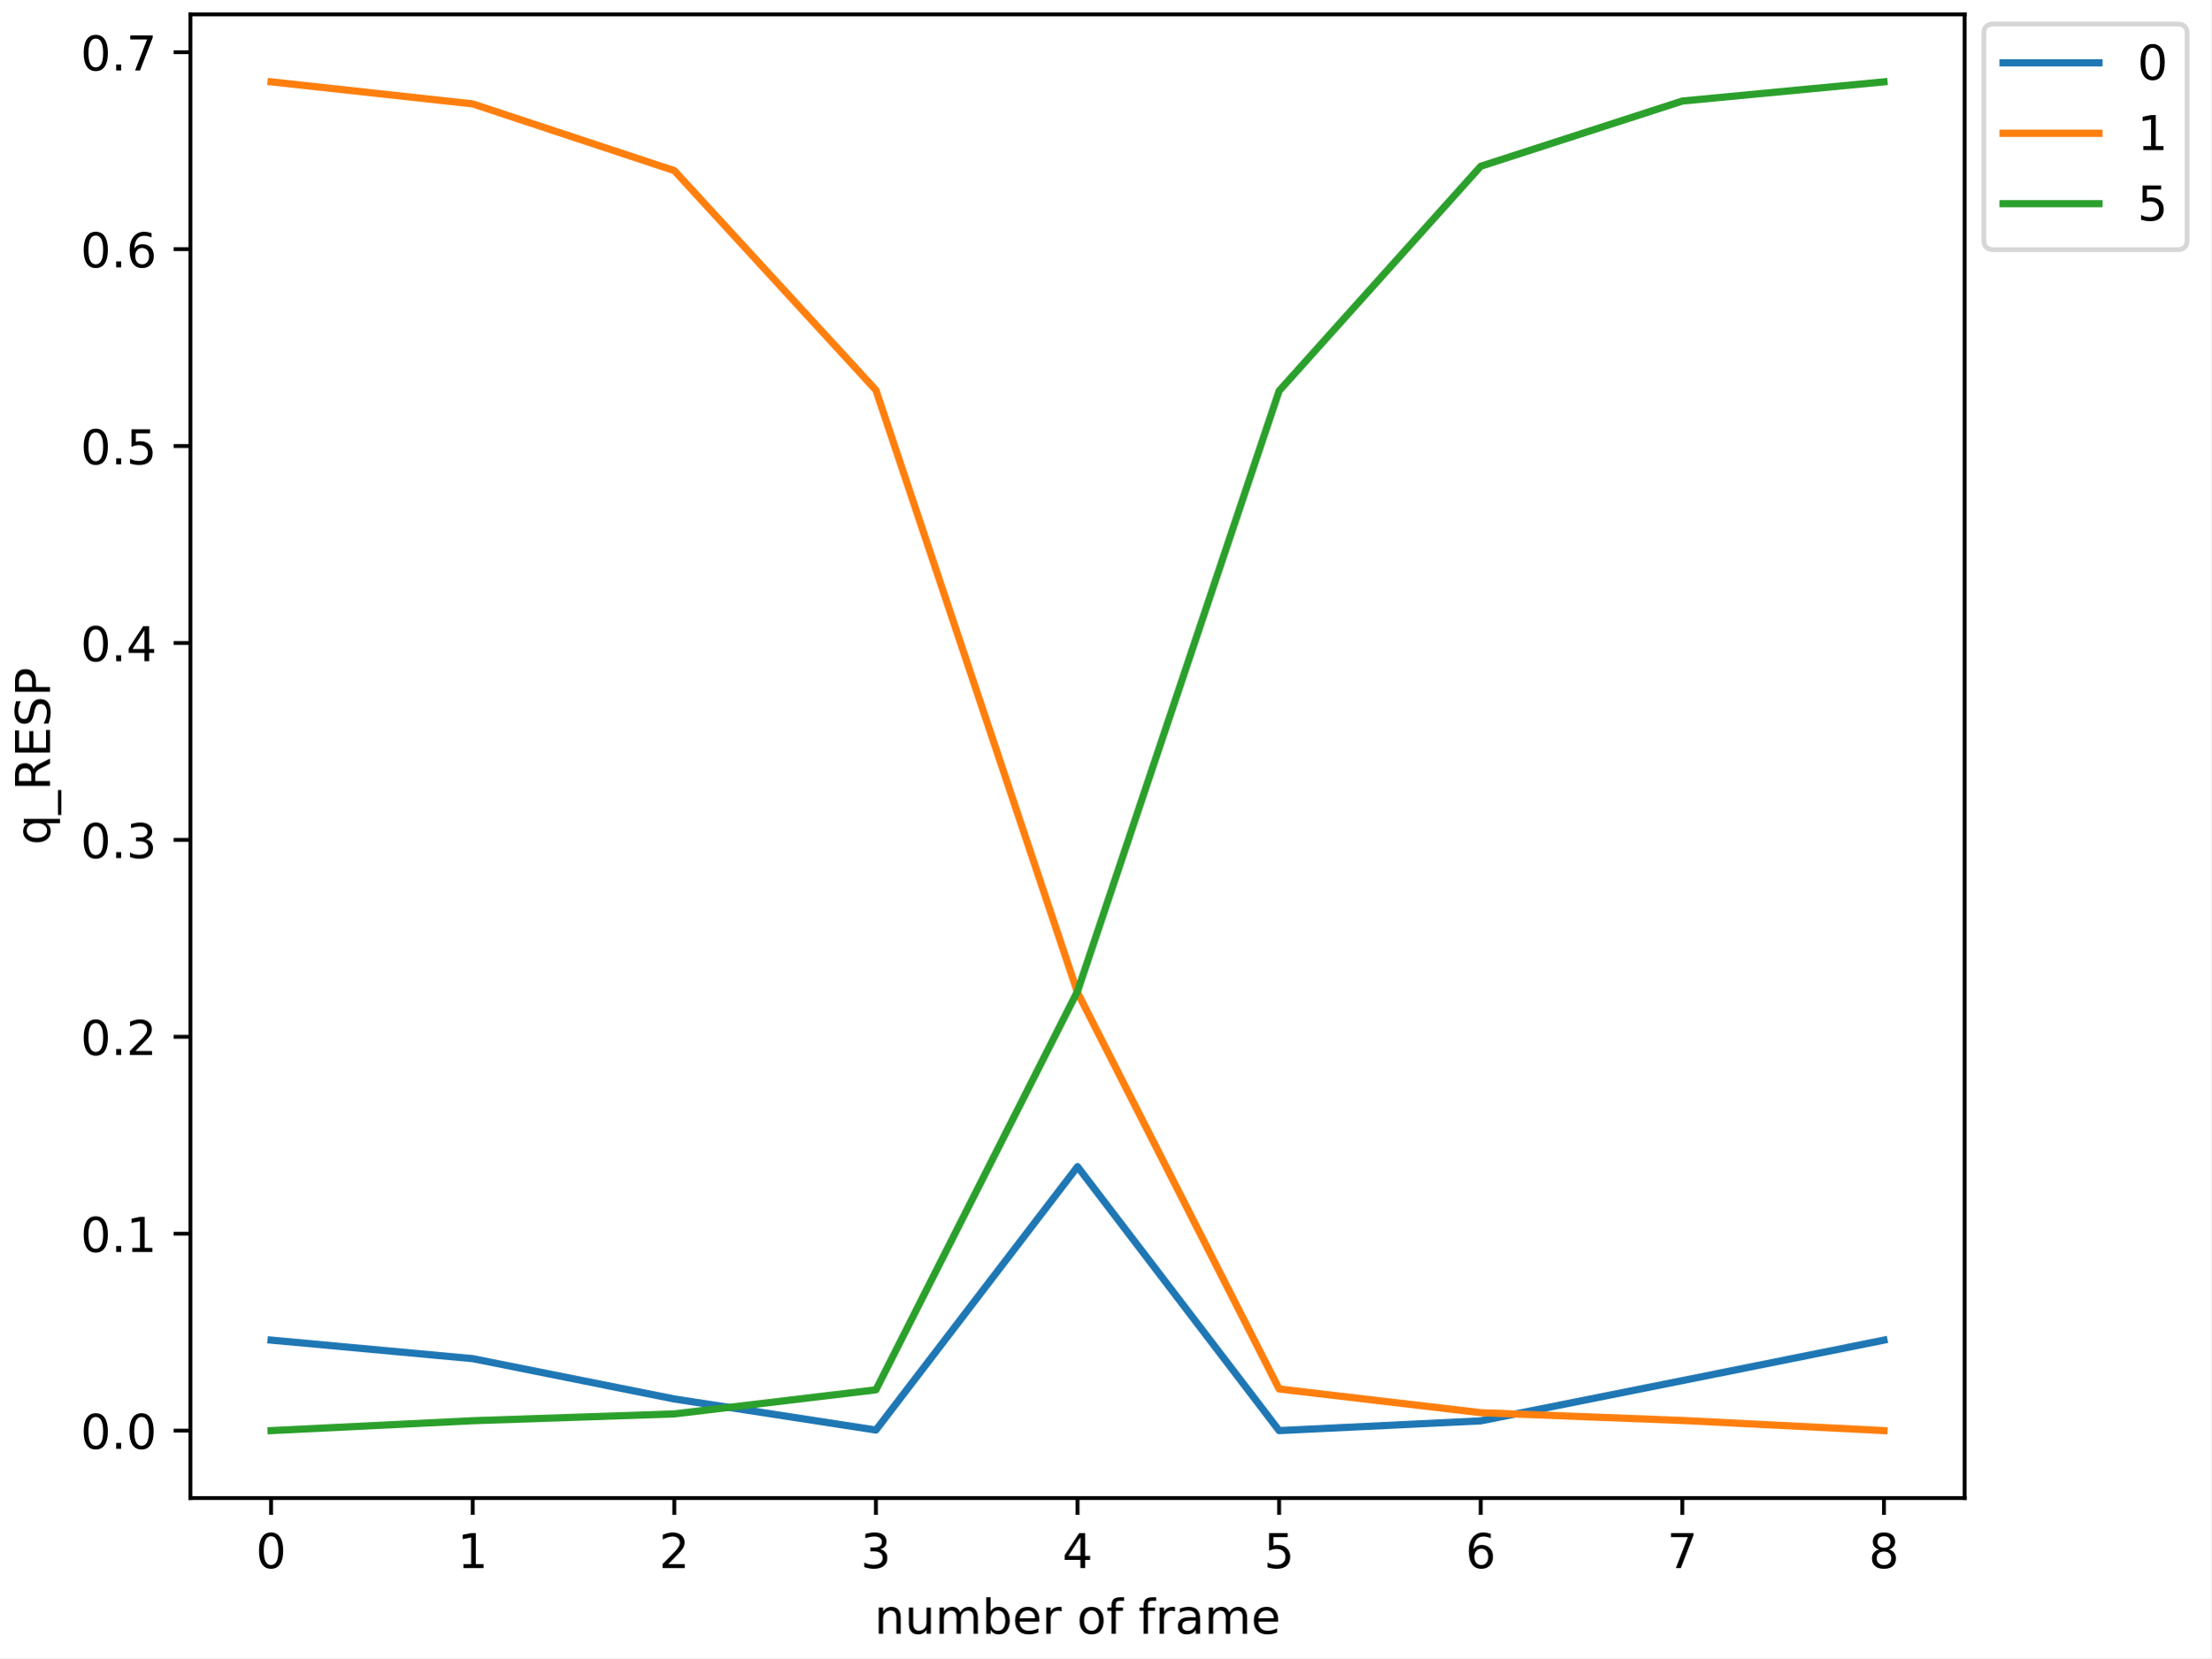
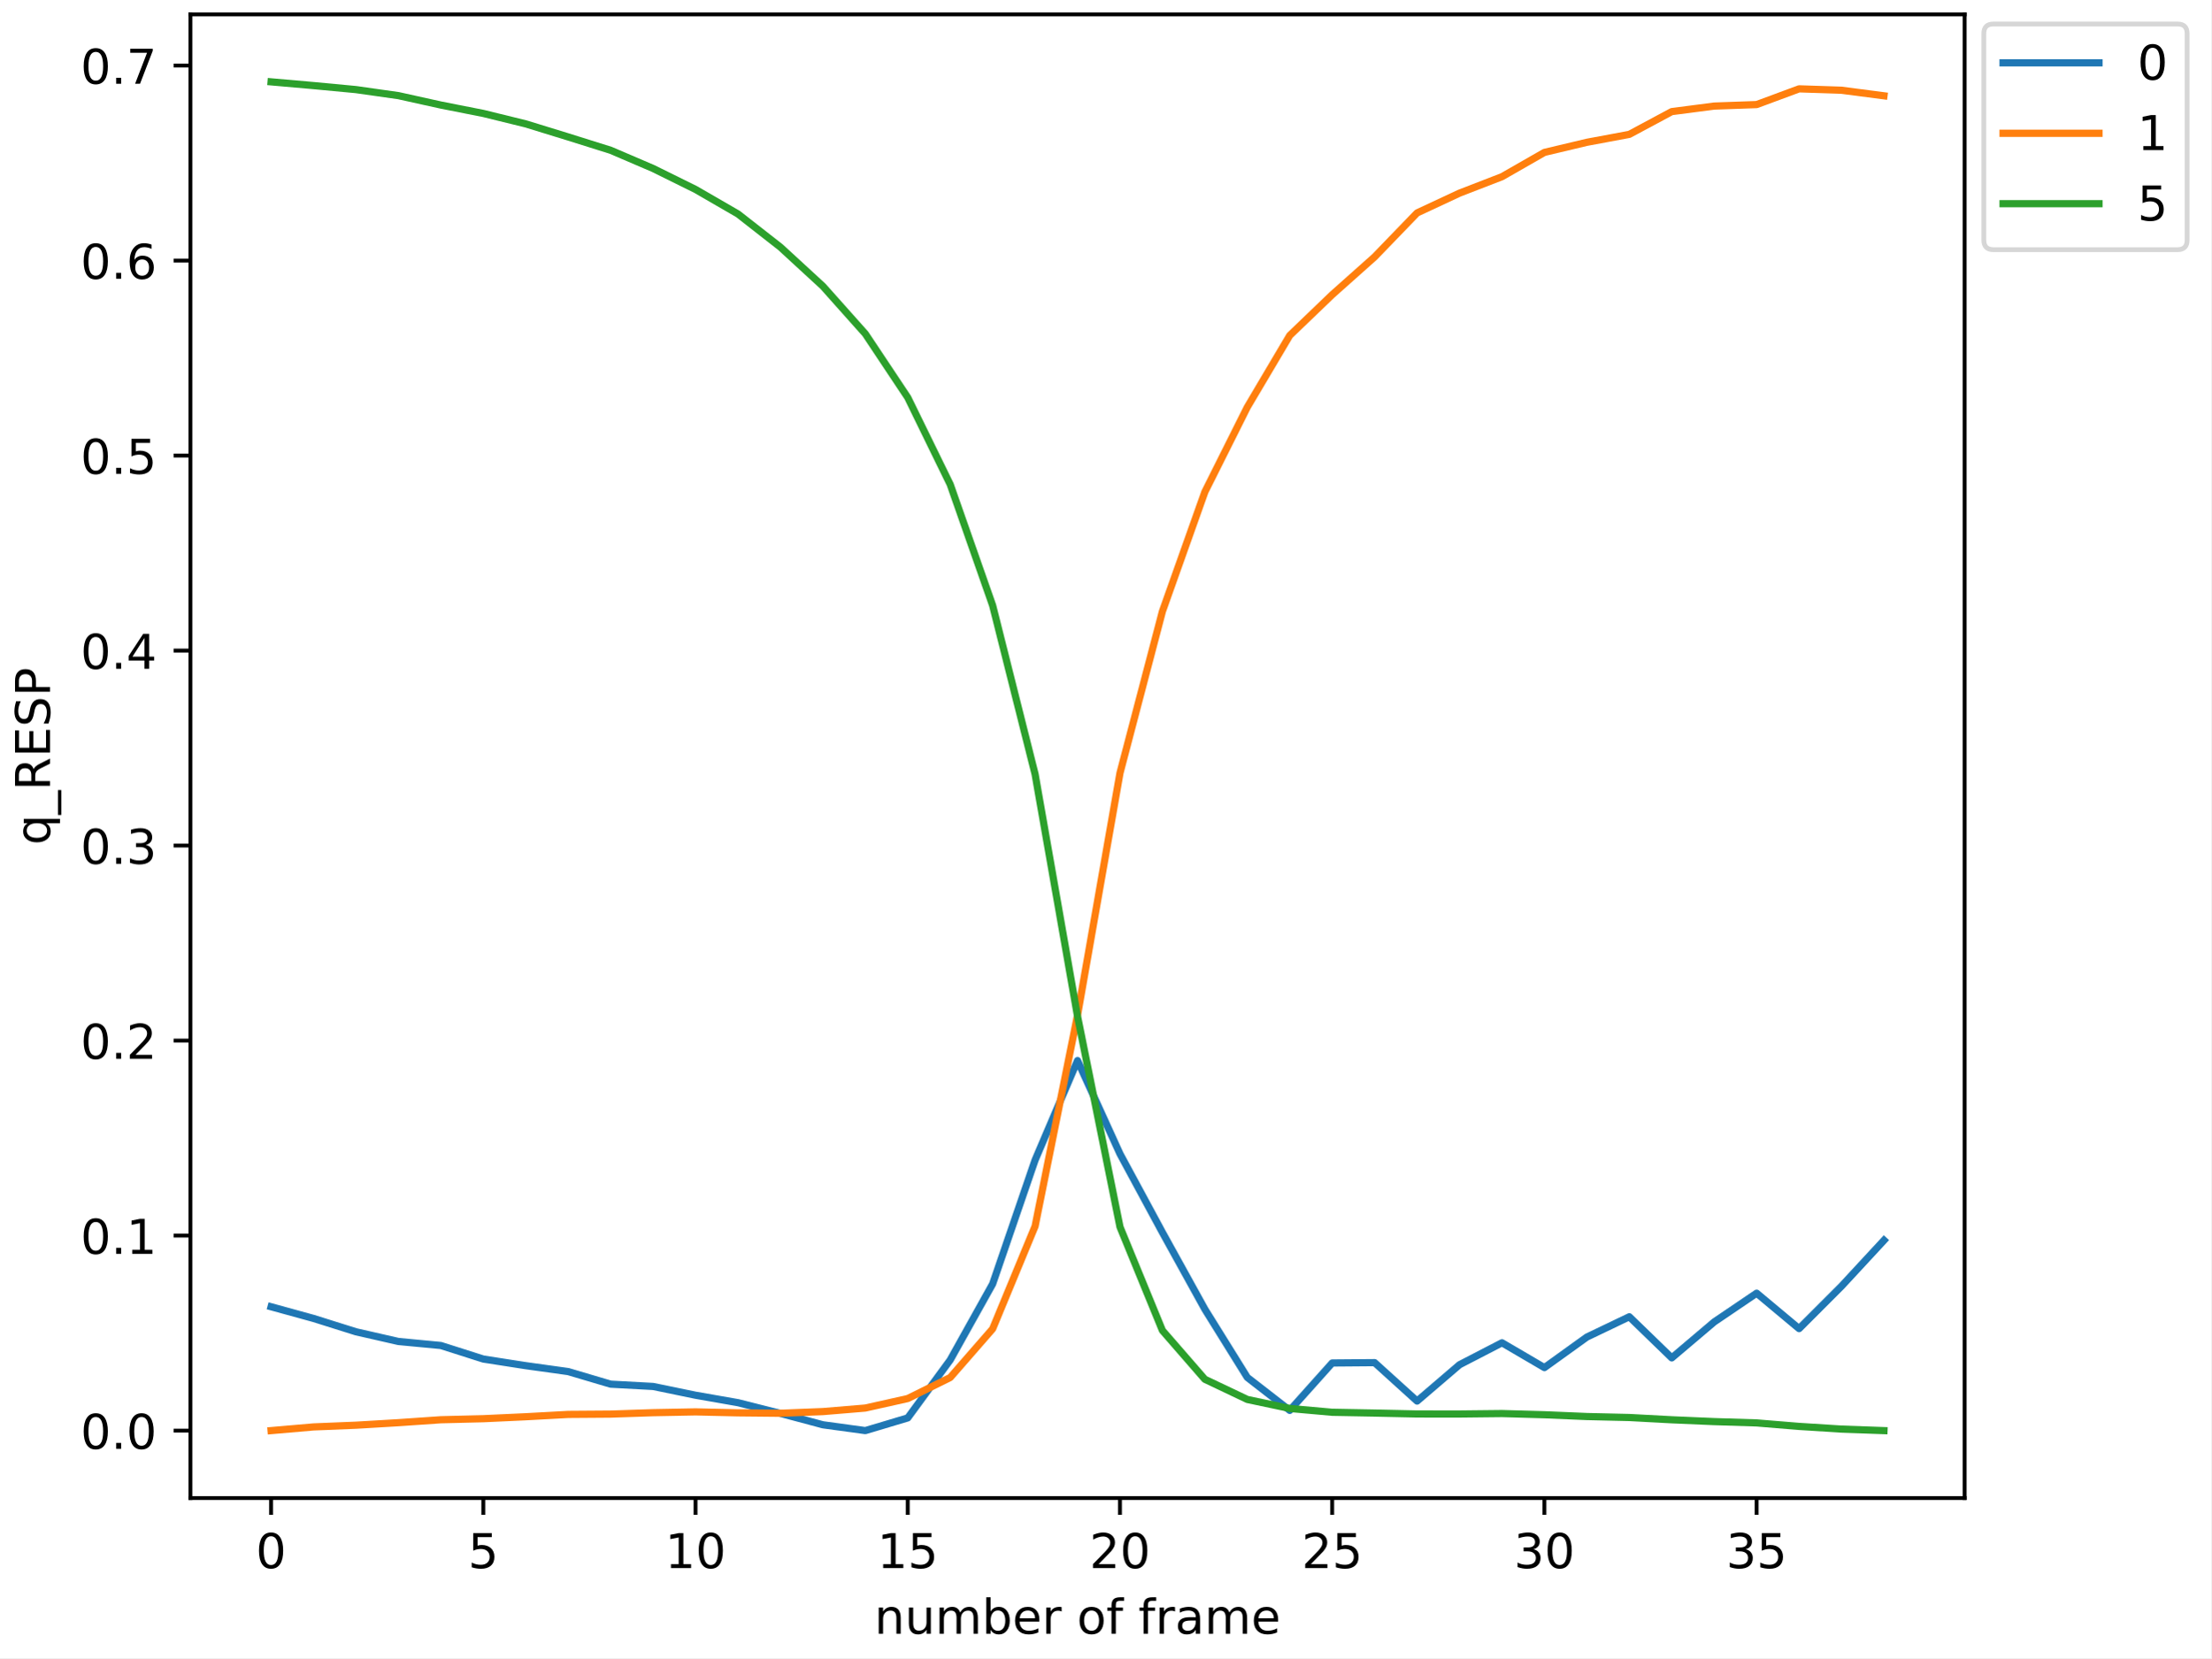
<svg xmlns="http://www.w3.org/2000/svg" xmlns:xlink="http://www.w3.org/1999/xlink" width="460.8pt" height="345.6pt" viewBox="0 0 460.8 345.6" version="1.1">
  <defs>
    <style type="text/css">*{stroke-linejoin: round; stroke-linecap: butt}</style>
  </defs>
  <g id="figure_1">
    <g id="patch_1">
      <path d="M 0 345.6  L 460.8 345.6  L 460.8 0  L 0 0  z " style="fill: #ffffff" />
    </g>
    <g id="axes_1">
      <g id="patch_2">
        <path d="M 39.683 312.244  L 409.437 312.244  L 409.437 3  L 39.683 3  z " style="fill: #ffffff" />
      </g>
      <g id="matplotlib.axis_1">
        <g id="xtick_1">
          <g id="line2d_1">
            <defs>
-               <path id="m20428ec2ad" d="M 0 0  L 0 3.5  " style="stroke: #000000; stroke-width: 0.8" />
+               <path id="mbd864c17af" d="M 0 0  L 0 3.5  " style="stroke: #000000; stroke-width: 0.8" />
            </defs>
            <g>
-               <use xlink:href="#m20428ec2ad" x="56.49" y="312.244" style="stroke: #000000; stroke-width: 0.8" />
+               <use xlink:href="#mbd864c17af" x="56.49" y="312.244" style="stroke: #000000; stroke-width: 0.8" />
            </g>
          </g>
          <g id="text_1">
            <g transform="translate(53.30879 326.8419) scale(0.1 -0.1)">
              <defs>
                <path id="DejaVuSans-30" d="M 2034 4250  Q 1547 4250 1301 3770  Q 1056 3291 1056 2328  Q 1056 1369 1301 889  Q 1547 409 2034 409  Q 2525 409 2770 889  Q 3016 1369 3016 2328  Q 3016 3291 2770 3770  Q 2525 4250 2034 4250  z M 2034 4750  Q 2819 4750 3233 4129  Q 3647 3509 3647 2328  Q 3647 1150 3233 529  Q 2819 -91 2034 -91  Q 1250 -91 836 529  Q 422 1150 422 2328  Q 422 3509 836 4129  Q 1250 4750 2034 4750  z " transform="scale(0.015625)" />
              </defs>
              <use xlink:href="#DejaVuSans-30" />
            </g>
          </g>
        </g>
        <g id="xtick_2">
          <g id="line2d_2">
            <g>
-               <use xlink:href="#m20428ec2ad" x="98.508" y="312.244" style="stroke: #000000; stroke-width: 0.8" />
+               <use xlink:href="#mbd864c17af" x="100.719" y="312.244" style="stroke: #000000; stroke-width: 0.8" />
            </g>
          </g>
          <g id="text_2">
-             <g transform="translate(95.32626 326.8419) scale(0.1 -0.1)">
-               <defs>
-                 <path id="DejaVuSans-31" d="M 794 531  L 1825 531  L 1825 4091  L 703 3866  L 703 4441  L 1819 4666  L 2450 4666  L 2450 531  L 3481 531  L 3481 0  L 794 0  L 794 531  z " transform="scale(0.015625)" />
-               </defs>
-               <use xlink:href="#DejaVuSans-31" />
+             <g transform="translate(97.53771 326.8419) scale(0.1 -0.1)">
+               <defs>
+                 <path id="DejaVuSans-35" d="M 691 4666  L 3169 4666  L 3169 4134  L 1269 4134  L 1269 2991  Q 1406 3038 1543 3061  Q 1681 3084 1819 3084  Q 2600 3084 3056 2656  Q 3513 2228 3513 1497  Q 3513 744 3044 326  Q 2575 -91 1722 -91  Q 1428 -91 1123 -41  Q 819 9 494 109  L 494 744  Q 775 591 1075 516  Q 1375 441 1709 441  Q 2250 441 2565 725  Q 2881 1009 2881 1497  Q 2881 1984 2565 2268  Q 2250 2553 1709 2553  Q 1456 2553 1204 2497  Q 953 2441 691 2322  L 691 4666  z " transform="scale(0.015625)" />
+               </defs>
+               <use xlink:href="#DejaVuSans-35" />
            </g>
          </g>
        </g>
        <g id="xtick_3">
          <g id="line2d_3">
            <g>
-               <use xlink:href="#m20428ec2ad" x="140.525" y="312.244" style="stroke: #000000; stroke-width: 0.8" />
+               <use xlink:href="#mbd864c17af" x="144.948" y="312.244" style="stroke: #000000; stroke-width: 0.8" />
            </g>
          </g>
          <g id="text_3">
-             <g transform="translate(137.3437 326.8419) scale(0.1 -0.1)">
-               <defs>
-                 <path id="DejaVuSans-32" d="M 1228 531  L 3431 531  L 3431 0  L 469 0  L 469 531  Q 828 903 1448 1529  Q 2069 2156 2228 2338  Q 2531 2678 2651 2914  Q 2772 3150 2772 3378  Q 2772 3750 2511 3984  Q 2250 4219 1831 4219  Q 1534 4219 1204 4116  Q 875 4013 500 3803  L 500 4441  Q 881 4594 1212 4672  Q 1544 4750 1819 4750  Q 2544 4750 2975 4387  Q 3406 4025 3406 3419  Q 3406 3131 3298 2873  Q 3191 2616 2906 2266  Q 2828 2175 2409 1742  Q 1991 1309 1228 531  z " transform="scale(0.015625)" />
-               </defs>
-               <use xlink:href="#DejaVuSans-32" />
+             <g transform="translate(138.5854 326.8419) scale(0.1 -0.1)">
+               <defs>
+                 <path id="DejaVuSans-31" d="M 794 531  L 1825 531  L 1825 4091  L 703 3866  L 703 4441  L 1819 4666  L 2450 4666  L 2450 531  L 3481 531  L 3481 0  L 794 0  L 794 531  z " transform="scale(0.015625)" />
+               </defs>
+               <use xlink:href="#DejaVuSans-31" />
+               <use xlink:href="#DejaVuSans-30" transform="translate(63.62305 0)" />
            </g>
          </g>
        </g>
        <g id="xtick_4">
          <g id="line2d_4">
            <g>
-               <use xlink:href="#m20428ec2ad" x="182.542" y="312.244" style="stroke: #000000; stroke-width: 0.8" />
+               <use xlink:href="#mbd864c17af" x="189.177" y="312.244" style="stroke: #000000; stroke-width: 0.8" />
            </g>
          </g>
          <g id="text_4">
-             <g transform="translate(179.3612 326.8419) scale(0.1 -0.1)">
-               <defs>
-                 <path id="DejaVuSans-33" d="M 2597 2516  Q 3050 2419 3304 2112  Q 3559 1806 3559 1356  Q 3559 666 3084 287  Q 2609 -91 1734 -91  Q 1441 -91 1130 -33  Q 819 25 488 141  L 488 750  Q 750 597 1062 519  Q 1375 441 1716 441  Q 2309 441 2620 675  Q 2931 909 2931 1356  Q 2931 1769 2642 2001  Q 2353 2234 1838 2234  L 1294 2234  L 1294 2753  L 1863 2753  Q 2328 2753 2575 2939  Q 2822 3125 2822 3475  Q 2822 3834 2567 4026  Q 2313 4219 1838 4219  Q 1578 4219 1281 4162  Q 984 4106 628 3988  L 628 4550  Q 988 4650 1302 4700  Q 1616 4750 1894 4750  Q 2613 4750 3031 4423  Q 3450 4097 3450 3541  Q 3450 3153 3228 2886  Q 3006 2619 2597 2516  z " transform="scale(0.015625)" />
-               </defs>
-               <use xlink:href="#DejaVuSans-33" />
+             <g transform="translate(182.8143 326.8419) scale(0.1 -0.1)">
+               <use xlink:href="#DejaVuSans-31" />
+               <use xlink:href="#DejaVuSans-35" transform="translate(63.62305 0)" />
            </g>
          </g>
        </g>
        <g id="xtick_5">
          <g id="line2d_5">
            <g>
-               <use xlink:href="#m20428ec2ad" x="224.56" y="312.244" style="stroke: #000000; stroke-width: 0.8" />
+               <use xlink:href="#mbd864c17af" x="233.406" y="312.244" style="stroke: #000000; stroke-width: 0.8" />
            </g>
          </g>
          <g id="text_5">
-             <g transform="translate(221.3787 326.8419) scale(0.1 -0.1)">
-               <defs>
-                 <path id="DejaVuSans-34" d="M 2419 4116  L 825 1625  L 2419 1625  L 2419 4116  z M 2253 4666  L 3047 4666  L 3047 1625  L 3713 1625  L 3713 1100  L 3047 1100  L 3047 0  L 2419 0  L 2419 1100  L 313 1100  L 313 1709  L 2253 4666  z " transform="scale(0.015625)" />
-               </defs>
-               <use xlink:href="#DejaVuSans-34" />
+             <g transform="translate(227.0432 326.8419) scale(0.1 -0.1)">
+               <defs>
+                 <path id="DejaVuSans-32" d="M 1228 531  L 3431 531  L 3431 0  L 469 0  L 469 531  Q 828 903 1448 1529  Q 2069 2156 2228 2338  Q 2531 2678 2651 2914  Q 2772 3150 2772 3378  Q 2772 3750 2511 3984  Q 2250 4219 1831 4219  Q 1534 4219 1204 4116  Q 875 4013 500 3803  L 500 4441  Q 881 4594 1212 4672  Q 1544 4750 1819 4750  Q 2544 4750 2975 4387  Q 3406 4025 3406 3419  Q 3406 3131 3298 2873  Q 3191 2616 2906 2266  Q 2828 2175 2409 1742  Q 1991 1309 1228 531  z " transform="scale(0.015625)" />
+               </defs>
+               <use xlink:href="#DejaVuSans-32" />
+               <use xlink:href="#DejaVuSans-30" transform="translate(63.62305 0)" />
            </g>
          </g>
        </g>
        <g id="xtick_6">
          <g id="line2d_6">
            <g>
-               <use xlink:href="#m20428ec2ad" x="266.577" y="312.244" style="stroke: #000000; stroke-width: 0.8" />
+               <use xlink:href="#mbd864c17af" x="277.635" y="312.244" style="stroke: #000000; stroke-width: 0.8" />
            </g>
          </g>
          <g id="text_6">
-             <g transform="translate(263.3961 326.8419) scale(0.1 -0.1)">
-               <defs>
-                 <path id="DejaVuSans-35" d="M 691 4666  L 3169 4666  L 3169 4134  L 1269 4134  L 1269 2991  Q 1406 3038 1543 3061  Q 1681 3084 1819 3084  Q 2600 3084 3056 2656  Q 3513 2228 3513 1497  Q 3513 744 3044 326  Q 2575 -91 1722 -91  Q 1428 -91 1123 -41  Q 819 9 494 109  L 494 744  Q 775 591 1075 516  Q 1375 441 1709 441  Q 2250 441 2565 725  Q 2881 1009 2881 1497  Q 2881 1984 2565 2268  Q 2250 2553 1709 2553  Q 1456 2553 1204 2497  Q 953 2441 691 2322  L 691 4666  z " transform="scale(0.015625)" />
-               </defs>
-               <use xlink:href="#DejaVuSans-35" />
+             <g transform="translate(271.2721 326.8419) scale(0.1 -0.1)">
+               <use xlink:href="#DejaVuSans-32" />
+               <use xlink:href="#DejaVuSans-35" transform="translate(63.62305 0)" />
            </g>
          </g>
        </g>
        <g id="xtick_7">
          <g id="line2d_7">
            <g>
-               <use xlink:href="#m20428ec2ad" x="308.595" y="312.244" style="stroke: #000000; stroke-width: 0.8" />
+               <use xlink:href="#mbd864c17af" x="321.864" y="312.244" style="stroke: #000000; stroke-width: 0.8" />
            </g>
          </g>
          <g id="text_7">
-             <g transform="translate(305.4136 326.8419) scale(0.1 -0.1)">
-               <defs>
-                 <path id="DejaVuSans-36" d="M 2113 2584  Q 1688 2584 1439 2293  Q 1191 2003 1191 1497  Q 1191 994 1439 701  Q 1688 409 2113 409  Q 2538 409 2786 701  Q 3034 994 3034 1497  Q 3034 2003 2786 2293  Q 2538 2584 2113 2584  z M 3366 4563  L 3366 3988  Q 3128 4100 2886 4159  Q 2644 4219 2406 4219  Q 1781 4219 1451 3797  Q 1122 3375 1075 2522  Q 1259 2794 1537 2939  Q 1816 3084 2150 3084  Q 2853 3084 3261 2657  Q 3669 2231 3669 1497  Q 3669 778 3244 343  Q 2819 -91 2113 -91  Q 1303 -91 875 529  Q 447 1150 447 2328  Q 447 3434 972 4092  Q 1497 4750 2381 4750  Q 2619 4750 2861 4703  Q 3103 4656 3366 4563  z " transform="scale(0.015625)" />
-               </defs>
-               <use xlink:href="#DejaVuSans-36" />
+             <g transform="translate(315.501 326.8419) scale(0.1 -0.1)">
+               <defs>
+                 <path id="DejaVuSans-33" d="M 2597 2516  Q 3050 2419 3304 2112  Q 3559 1806 3559 1356  Q 3559 666 3084 287  Q 2609 -91 1734 -91  Q 1441 -91 1130 -33  Q 819 25 488 141  L 488 750  Q 750 597 1062 519  Q 1375 441 1716 441  Q 2309 441 2620 675  Q 2931 909 2931 1356  Q 2931 1769 2642 2001  Q 2353 2234 1838 2234  L 1294 2234  L 1294 2753  L 1863 2753  Q 2328 2753 2575 2939  Q 2822 3125 2822 3475  Q 2822 3834 2567 4026  Q 2313 4219 1838 4219  Q 1578 4219 1281 4162  Q 984 4106 628 3988  L 628 4550  Q 988 4650 1302 4700  Q 1616 4750 1894 4750  Q 2613 4750 3031 4423  Q 3450 4097 3450 3541  Q 3450 3153 3228 2886  Q 3006 2619 2597 2516  z " transform="scale(0.015625)" />
+               </defs>
+               <use xlink:href="#DejaVuSans-33" />
+               <use xlink:href="#DejaVuSans-30" transform="translate(63.62305 0)" />
            </g>
          </g>
        </g>
        <g id="xtick_8">
          <g id="line2d_8">
            <g>
-               <use xlink:href="#m20428ec2ad" x="350.612" y="312.244" style="stroke: #000000; stroke-width: 0.8" />
+               <use xlink:href="#mbd864c17af" x="366.092" y="312.244" style="stroke: #000000; stroke-width: 0.8" />
            </g>
          </g>
          <g id="text_8">
-             <g transform="translate(347.4311 326.8419) scale(0.1 -0.1)">
-               <defs>
-                 <path id="DejaVuSans-37" d="M 525 4666  L 3525 4666  L 3525 4397  L 1831 0  L 1172 0  L 2766 4134  L 525 4134  L 525 4666  z " transform="scale(0.015625)" />
-               </defs>
-               <use xlink:href="#DejaVuSans-37" />
-             </g>
-           </g>
-         </g>
-         <g id="xtick_9">
-           <g id="line2d_9">
-             <g>
-               <use xlink:href="#m20428ec2ad" x="392.63" y="312.244" style="stroke: #000000; stroke-width: 0.8" />
-             </g>
-           </g>
-           <g id="text_9">
-             <g transform="translate(389.4485 326.8419) scale(0.1 -0.1)">
-               <defs>
-                 <path id="DejaVuSans-38" d="M 2034 2216  Q 1584 2216 1326 1975  Q 1069 1734 1069 1313  Q 1069 891 1326 650  Q 1584 409 2034 409  Q 2484 409 2743 651  Q 3003 894 3003 1313  Q 3003 1734 2745 1975  Q 2488 2216 2034 2216  z M 1403 2484  Q 997 2584 770 2862  Q 544 3141 544 3541  Q 544 4100 942 4425  Q 1341 4750 2034 4750  Q 2731 4750 3128 4425  Q 3525 4100 3525 3541  Q 3525 3141 3298 2862  Q 3072 2584 2669 2484  Q 3125 2378 3379 2068  Q 3634 1759 3634 1313  Q 3634 634 3220 271  Q 2806 -91 2034 -91  Q 1263 -91 848 271  Q 434 634 434 1313  Q 434 1759 690 2068  Q 947 2378 1403 2484  z M 1172 3481  Q 1172 3119 1398 2916  Q 1625 2713 2034 2713  Q 2441 2713 2670 2916  Q 2900 3119 2900 3481  Q 2900 3844 2670 4047  Q 2441 4250 2034 4250  Q 1625 4250 1398 4047  Q 1172 3844 1172 3481  z " transform="scale(0.015625)" />
-               </defs>
-               <use xlink:href="#DejaVuSans-38" />
-             </g>
-           </g>
-         </g>
-         <g id="text_10">
+             <g transform="translate(359.7299 326.8419) scale(0.1 -0.1)">
+               <use xlink:href="#DejaVuSans-33" />
+               <use xlink:href="#DejaVuSans-35" transform="translate(63.62305 0)" />
+             </g>
+           </g>
+         </g>
+         <g id="text_9">
          <g transform="translate(182.2216 340.5201) scale(0.1 -0.1)">
            <defs>
              <path id="DejaVuSans-6e" d="M 3513 2113  L 3513 0  L 2938 0  L 2938 2094  Q 2938 2591 2744 2837  Q 2550 3084 2163 3084  Q 1697 3084 1428 2787  Q 1159 2491 1159 1978  L 1159 0  L 581 0  L 581 3500  L 1159 3500  L 1159 2956  Q 1366 3272 1645 3428  Q 1925 3584 2291 3584  Q 2894 3584 3203 3211  Q 3513 2838 3513 2113  z " transform="scale(0.015625)" />
              <path id="DejaVuSans-75" d="M 544 1381  L 544 3500  L 1119 3500  L 1119 1403  Q 1119 906 1312 657  Q 1506 409 1894 409  Q 2359 409 2629 706  Q 2900 1003 2900 1516  L 2900 3500  L 3475 3500  L 3475 0  L 2900 0  L 2900 538  Q 2691 219 2414 64  Q 2138 -91 1772 -91  Q 1169 -91 856 284  Q 544 659 544 1381  z M 1991 3584  L 1991 3584  z " transform="scale(0.015625)" />
              <path id="DejaVuSans-6d" d="M 3328 2828  Q 3544 3216 3844 3400  Q 4144 3584 4550 3584  Q 5097 3584 5394 3201  Q 5691 2819 5691 2113  L 5691 0  L 5113 0  L 5113 2094  Q 5113 2597 4934 2840  Q 4756 3084 4391 3084  Q 3944 3084 3684 2787  Q 3425 2491 3425 1978  L 3425 0  L 2847 0  L 2847 2094  Q 2847 2600 2669 2842  Q 2491 3084 2119 3084  Q 1678 3084 1418 2786  Q 1159 2488 1159 1978  L 1159 0  L 581 0  L 581 3500  L 1159 3500  L 1159 2956  Q 1356 3278 1631 3431  Q 1906 3584 2284 3584  Q 2666 3584 2933 3390  Q 3200 3197 3328 2828  z " transform="scale(0.015625)" />
              <path id="DejaVuSans-62" d="M 3116 1747  Q 3116 2381 2855 2742  Q 2594 3103 2138 3103  Q 1681 3103 1420 2742  Q 1159 2381 1159 1747  Q 1159 1113 1420 752  Q 1681 391 2138 391  Q 2594 391 2855 752  Q 3116 1113 3116 1747  z M 1159 2969  Q 1341 3281 1617 3432  Q 1894 3584 2278 3584  Q 2916 3584 3314 3078  Q 3713 2572 3713 1747  Q 3713 922 3314 415  Q 2916 -91 2278 -91  Q 1894 -91 1617 61  Q 1341 213 1159 525  L 1159 0  L 581 0  L 581 4863  L 1159 4863  L 1159 2969  z " transform="scale(0.015625)" />
              <path id="DejaVuSans-65" d="M 3597 1894  L 3597 1613  L 953 1613  Q 991 1019 1311 708  Q 1631 397 2203 397  Q 2534 397 2845 478  Q 3156 559 3463 722  L 3463 178  Q 3153 47 2828 -22  Q 2503 -91 2169 -91  Q 1331 -91 842 396  Q 353 884 353 1716  Q 353 2575 817 3079  Q 1281 3584 2069 3584  Q 2775 3584 3186 3129  Q 3597 2675 3597 1894  z M 3022 2063  Q 3016 2534 2758 2815  Q 2500 3097 2075 3097  Q 1594 3097 1305 2825  Q 1016 2553 972 2059  L 3022 2063  z " transform="scale(0.015625)" />
              <path id="DejaVuSans-72" d="M 2631 2963  Q 2534 3019 2420 3045  Q 2306 3072 2169 3072  Q 1681 3072 1420 2755  Q 1159 2438 1159 1844  L 1159 0  L 581 0  L 581 3500  L 1159 3500  L 1159 2956  Q 1341 3275 1631 3429  Q 1922 3584 2338 3584  Q 2397 3584 2469 3576  Q 2541 3569 2628 3553  L 2631 2963  z " transform="scale(0.015625)" />
              <path id="DejaVuSans-20" transform="scale(0.015625)" />
              <path id="DejaVuSans-6f" d="M 1959 3097  Q 1497 3097 1228 2736  Q 959 2375 959 1747  Q 959 1119 1226 758  Q 1494 397 1959 397  Q 2419 397 2687 759  Q 2956 1122 2956 1747  Q 2956 2369 2687 2733  Q 2419 3097 1959 3097  z M 1959 3584  Q 2709 3584 3137 3096  Q 3566 2609 3566 1747  Q 3566 888 3137 398  Q 2709 -91 1959 -91  Q 1206 -91 779 398  Q 353 888 353 1747  Q 353 2609 779 3096  Q 1206 3584 1959 3584  z " transform="scale(0.015625)" />
              <path id="DejaVuSans-66" d="M 2375 4863  L 2375 4384  L 1825 4384  Q 1516 4384 1395 4259  Q 1275 4134 1275 3809  L 1275 3500  L 2222 3500  L 2222 3053  L 1275 3053  L 1275 0  L 697 0  L 697 3053  L 147 3053  L 147 3500  L 697 3500  L 697 3744  Q 697 4328 969 4595  Q 1241 4863 1831 4863  L 2375 4863  z " transform="scale(0.015625)" />
              <path id="DejaVuSans-61" d="M 2194 1759  Q 1497 1759 1228 1600  Q 959 1441 959 1056  Q 959 750 1161 570  Q 1363 391 1709 391  Q 2188 391 2477 730  Q 2766 1069 2766 1631  L 2766 1759  L 2194 1759  z M 3341 1997  L 3341 0  L 2766 0  L 2766 531  Q 2569 213 2275 61  Q 1981 -91 1556 -91  Q 1019 -91 701 211  Q 384 513 384 1019  Q 384 1609 779 1909  Q 1175 2209 1959 2209  L 2766 2209  L 2766 2266  Q 2766 2663 2505 2880  Q 2244 3097 1772 3097  Q 1472 3097 1187 3025  Q 903 2953 641 2809  L 641 3341  Q 956 3463 1253 3523  Q 1550 3584 1831 3584  Q 2591 3584 2966 3190  Q 3341 2797 3341 1997  z " transform="scale(0.015625)" />
            </defs>
            <use xlink:href="#DejaVuSans-6e" />
            <use xlink:href="#DejaVuSans-75" transform="translate(63.37891 0)" />
            <use xlink:href="#DejaVuSans-6d" transform="translate(126.7578 0)" />
            <use xlink:href="#DejaVuSans-62" transform="translate(224.1699 0)" />
            <use xlink:href="#DejaVuSans-65" transform="translate(287.6465 0)" />
            <use xlink:href="#DejaVuSans-72" transform="translate(349.1699 0)" />
            <use xlink:href="#DejaVuSans-20" transform="translate(390.2832 0)" />
            <use xlink:href="#DejaVuSans-6f" transform="translate(422.0703 0)" />
            <use xlink:href="#DejaVuSans-66" transform="translate(483.252 0)" />
            <use xlink:href="#DejaVuSans-20" transform="translate(518.457 0)" />
            <use xlink:href="#DejaVuSans-66" transform="translate(550.2441 0)" />
            <use xlink:href="#DejaVuSans-72" transform="translate(585.4492 0)" />
            <use xlink:href="#DejaVuSans-61" transform="translate(626.5625 0)" />
            <use xlink:href="#DejaVuSans-6d" transform="translate(687.8418 0)" />
            <use xlink:href="#DejaVuSans-65" transform="translate(785.2539 0)" />
          </g>
        </g>
      </g>
      <g id="matplotlib.axis_2">
        <g id="ytick_1">
+           <g id="line2d_9">
+             <defs>
+               <path id="mf58d64152c" d="M 0 0  L -3.5 0  " style="stroke: #000000; stroke-width: 0.8" />
+             </defs>
+             <g>
+               <use xlink:href="#mf58d64152c" x="39.683" y="298.187" style="stroke: #000000; stroke-width: 0.8" />
+             </g>
+           </g>
+           <g id="text_10">
+             <g transform="translate(16.77993 301.9862) scale(0.1 -0.1)">
+               <defs>
+                 <path id="DejaVuSans-2e" d="M 684 794  L 1344 794  L 1344 0  L 684 0  L 684 794  z " transform="scale(0.015625)" />
+               </defs>
+               <use xlink:href="#DejaVuSans-30" />
+               <use xlink:href="#DejaVuSans-2e" transform="translate(63.62305 0)" />
+               <use xlink:href="#DejaVuSans-30" transform="translate(95.41016 0)" />
+             </g>
+           </g>
+         </g>
+         <g id="ytick_2">
          <g id="line2d_10">
-             <defs>
-               <path id="ma2f737558e" d="M 0 0  L -3.5 0  " style="stroke: #000000; stroke-width: 0.8" />
-             </defs>
-             <g>
-               <use xlink:href="#ma2f737558e" x="39.683" y="298.187" style="stroke: #000000; stroke-width: 0.8" />
+             <g>
+               <use xlink:href="#mf58d64152c" x="39.683" y="257.54" style="stroke: #000000; stroke-width: 0.8" />
            </g>
          </g>
          <g id="text_11">
-             <g transform="translate(16.77993 301.9862) scale(0.1 -0.1)">
-               <defs>
-                 <path id="DejaVuSans-2e" d="M 684 794  L 1344 794  L 1344 0  L 684 0  L 684 794  z " transform="scale(0.015625)" />
-               </defs>
-               <use xlink:href="#DejaVuSans-30" />
-               <use xlink:href="#DejaVuSans-2e" transform="translate(63.62305 0)" />
-               <use xlink:href="#DejaVuSans-30" transform="translate(95.41016 0)" />
-             </g>
-           </g>
-         </g>
-         <g id="ytick_2">
+             <g transform="translate(16.77993 261.3388) scale(0.1 -0.1)">
+               <use xlink:href="#DejaVuSans-30" />
+               <use xlink:href="#DejaVuSans-2e" transform="translate(63.62305 0)" />
+               <use xlink:href="#DejaVuSans-31" transform="translate(95.41016 0)" />
+             </g>
+           </g>
+         </g>
+         <g id="ytick_3">
          <g id="line2d_11">
            <g>
-               <use xlink:href="#ma2f737558e" x="39.683" y="257.143" style="stroke: #000000; stroke-width: 0.8" />
+               <use xlink:href="#mf58d64152c" x="39.683" y="216.892" style="stroke: #000000; stroke-width: 0.8" />
            </g>
          </g>
          <g id="text_12">
-             <g transform="translate(16.77993 260.9425) scale(0.1 -0.1)">
-               <use xlink:href="#DejaVuSans-30" />
-               <use xlink:href="#DejaVuSans-2e" transform="translate(63.62305 0)" />
-               <use xlink:href="#DejaVuSans-31" transform="translate(95.41016 0)" />
-             </g>
-           </g>
-         </g>
-         <g id="ytick_3">
+             <g transform="translate(16.77993 220.6915) scale(0.1 -0.1)">
+               <use xlink:href="#DejaVuSans-30" />
+               <use xlink:href="#DejaVuSans-2e" transform="translate(63.62305 0)" />
+               <use xlink:href="#DejaVuSans-32" transform="translate(95.41016 0)" />
+             </g>
+           </g>
+         </g>
+         <g id="ytick_4">
          <g id="line2d_12">
            <g>
-               <use xlink:href="#ma2f737558e" x="39.683" y="216.1" style="stroke: #000000; stroke-width: 0.8" />
+               <use xlink:href="#mf58d64152c" x="39.683" y="176.245" style="stroke: #000000; stroke-width: 0.8" />
            </g>
          </g>
          <g id="text_13">
-             <g transform="translate(16.77993 219.8989) scale(0.1 -0.1)">
-               <use xlink:href="#DejaVuSans-30" />
-               <use xlink:href="#DejaVuSans-2e" transform="translate(63.62305 0)" />
-               <use xlink:href="#DejaVuSans-32" transform="translate(95.41016 0)" />
-             </g>
-           </g>
-         </g>
-         <g id="ytick_4">
+             <g transform="translate(16.77993 180.0441) scale(0.1 -0.1)">
+               <use xlink:href="#DejaVuSans-30" />
+               <use xlink:href="#DejaVuSans-2e" transform="translate(63.62305 0)" />
+               <use xlink:href="#DejaVuSans-33" transform="translate(95.41016 0)" />
+             </g>
+           </g>
+         </g>
+         <g id="ytick_5">
          <g id="line2d_13">
            <g>
-               <use xlink:href="#ma2f737558e" x="39.683" y="175.056" style="stroke: #000000; stroke-width: 0.8" />
+               <use xlink:href="#mf58d64152c" x="39.683" y="135.598" style="stroke: #000000; stroke-width: 0.8" />
            </g>
          </g>
          <g id="text_14">
-             <g transform="translate(16.77993 178.8552) scale(0.1 -0.1)">
-               <use xlink:href="#DejaVuSans-30" />
-               <use xlink:href="#DejaVuSans-2e" transform="translate(63.62305 0)" />
-               <use xlink:href="#DejaVuSans-33" transform="translate(95.41016 0)" />
-             </g>
-           </g>
-         </g>
-         <g id="ytick_5">
+             <g transform="translate(16.77993 139.3967) scale(0.1 -0.1)">
+               <defs>
+                 <path id="DejaVuSans-34" d="M 2419 4116  L 825 1625  L 2419 1625  L 2419 4116  z M 2253 4666  L 3047 4666  L 3047 1625  L 3713 1625  L 3713 1100  L 3047 1100  L 3047 0  L 2419 0  L 2419 1100  L 313 1100  L 313 1709  L 2253 4666  z " transform="scale(0.015625)" />
+               </defs>
+               <use xlink:href="#DejaVuSans-30" />
+               <use xlink:href="#DejaVuSans-2e" transform="translate(63.62305 0)" />
+               <use xlink:href="#DejaVuSans-34" transform="translate(95.41016 0)" />
+             </g>
+           </g>
+         </g>
+         <g id="ytick_6">
          <g id="line2d_14">
            <g>
-               <use xlink:href="#ma2f737558e" x="39.683" y="134.012" style="stroke: #000000; stroke-width: 0.8" />
+               <use xlink:href="#mf58d64152c" x="39.683" y="94.95" style="stroke: #000000; stroke-width: 0.8" />
            </g>
          </g>
          <g id="text_15">
-             <g transform="translate(16.77993 137.8115) scale(0.1 -0.1)">
-               <use xlink:href="#DejaVuSans-30" />
-               <use xlink:href="#DejaVuSans-2e" transform="translate(63.62305 0)" />
-               <use xlink:href="#DejaVuSans-34" transform="translate(95.41016 0)" />
-             </g>
-           </g>
-         </g>
-         <g id="ytick_6">
+             <g transform="translate(16.77993 98.74935) scale(0.1 -0.1)">
+               <use xlink:href="#DejaVuSans-30" />
+               <use xlink:href="#DejaVuSans-2e" transform="translate(63.62305 0)" />
+               <use xlink:href="#DejaVuSans-35" transform="translate(95.41016 0)" />
+             </g>
+           </g>
+         </g>
+         <g id="ytick_7">
          <g id="line2d_15">
            <g>
-               <use xlink:href="#ma2f737558e" x="39.683" y="92.969" style="stroke: #000000; stroke-width: 0.8" />
+               <use xlink:href="#mf58d64152c" x="39.683" y="54.303" style="stroke: #000000; stroke-width: 0.8" />
            </g>
          </g>
          <g id="text_16">
-             <g transform="translate(16.77993 96.76788) scale(0.1 -0.1)">
-               <use xlink:href="#DejaVuSans-30" />
-               <use xlink:href="#DejaVuSans-2e" transform="translate(63.62305 0)" />
-               <use xlink:href="#DejaVuSans-35" transform="translate(95.41016 0)" />
-             </g>
-           </g>
-         </g>
-         <g id="ytick_7">
+             <g transform="translate(16.77993 58.10197) scale(0.1 -0.1)">
+               <defs>
+                 <path id="DejaVuSans-36" d="M 2113 2584  Q 1688 2584 1439 2293  Q 1191 2003 1191 1497  Q 1191 994 1439 701  Q 1688 409 2113 409  Q 2538 409 2786 701  Q 3034 994 3034 1497  Q 3034 2003 2786 2293  Q 2538 2584 2113 2584  z M 3366 4563  L 3366 3988  Q 3128 4100 2886 4159  Q 2644 4219 2406 4219  Q 1781 4219 1451 3797  Q 1122 3375 1075 2522  Q 1259 2794 1537 2939  Q 1816 3084 2150 3084  Q 2853 3084 3261 2657  Q 3669 2231 3669 1497  Q 3669 778 3244 343  Q 2819 -91 2113 -91  Q 1303 -91 875 529  Q 447 1150 447 2328  Q 447 3434 972 4092  Q 1497 4750 2381 4750  Q 2619 4750 2861 4703  Q 3103 4656 3366 4563  z " transform="scale(0.015625)" />
+               </defs>
+               <use xlink:href="#DejaVuSans-30" />
+               <use xlink:href="#DejaVuSans-2e" transform="translate(63.62305 0)" />
+               <use xlink:href="#DejaVuSans-36" transform="translate(95.41016 0)" />
+             </g>
+           </g>
+         </g>
+         <g id="ytick_8">
          <g id="line2d_16">
            <g>
-               <use xlink:href="#ma2f737558e" x="39.683" y="51.925" style="stroke: #000000; stroke-width: 0.8" />
+               <use xlink:href="#mf58d64152c" x="39.683" y="13.655" style="stroke: #000000; stroke-width: 0.8" />
            </g>
          </g>
          <g id="text_17">
-             <g transform="translate(16.77993 55.72421) scale(0.1 -0.1)">
-               <use xlink:href="#DejaVuSans-30" />
-               <use xlink:href="#DejaVuSans-2e" transform="translate(63.62305 0)" />
-               <use xlink:href="#DejaVuSans-36" transform="translate(95.41016 0)" />
-             </g>
-           </g>
-         </g>
-         <g id="ytick_8">
-           <g id="line2d_17">
-             <g>
-               <use xlink:href="#ma2f737558e" x="39.683" y="10.881" style="stroke: #000000; stroke-width: 0.8" />
-             </g>
-           </g>
-           <g id="text_18">
-             <g transform="translate(16.77993 14.68054) scale(0.1 -0.1)">
+             <g transform="translate(16.77993 17.4546) scale(0.1 -0.1)">
+               <defs>
+                 <path id="DejaVuSans-37" d="M 525 4666  L 3525 4666  L 3525 4397  L 1831 0  L 1172 0  L 2766 4134  L 525 4134  L 525 4666  z " transform="scale(0.015625)" />
+               </defs>
              <use xlink:href="#DejaVuSans-30" />
              <use xlink:href="#DejaVuSans-2e" transform="translate(63.62305 0)" />
              <use xlink:href="#DejaVuSans-37" transform="translate(95.41016 0)" />
            </g>
          </g>
        </g>
-         <g id="text_19">
+         <g id="text_18">
          <g transform="translate(10.42211 176.1188) rotate(-90) scale(0.1 -0.1)">
            <defs>
              <path id="DejaVuSans-71" d="M 947 1747  Q 947 1113 1208 752  Q 1469 391 1925 391  Q 2381 391 2643 752  Q 2906 1113 2906 1747  Q 2906 2381 2643 2742  Q 2381 3103 1925 3103  Q 1469 3103 1208 2742  Q 947 2381 947 1747  z M 2906 525  Q 2725 213 2448 61  Q 2172 -91 1784 -91  Q 1150 -91 751 415  Q 353 922 353 1747  Q 353 2572 751 3078  Q 1150 3584 1784 3584  Q 2172 3584 2448 3432  Q 2725 3281 2906 2969  L 2906 3500  L 3481 3500  L 3481 -1331  L 2906 -1331  L 2906 525  z " transform="scale(0.015625)" />
              <path id="DejaVuSans-5f" d="M 3263 -1063  L 3263 -1509  L -63 -1509  L -63 -1063  L 3263 -1063  z " transform="scale(0.015625)" />
              <path id="DejaVuSans-52" d="M 2841 2188  Q 3044 2119 3236 1894  Q 3428 1669 3622 1275  L 4263 0  L 3584 0  L 2988 1197  Q 2756 1666 2539 1819  Q 2322 1972 1947 1972  L 1259 1972  L 1259 0  L 628 0  L 628 4666  L 2053 4666  Q 2853 4666 3247 4331  Q 3641 3997 3641 3322  Q 3641 2881 3436 2590  Q 3231 2300 2841 2188  z M 1259 4147  L 1259 2491  L 2053 2491  Q 2509 2491 2742 2702  Q 2975 2913 2975 3322  Q 2975 3731 2742 3939  Q 2509 4147 2053 4147  L 1259 4147  z " transform="scale(0.015625)" />
              <path id="DejaVuSans-45" d="M 628 4666  L 3578 4666  L 3578 4134  L 1259 4134  L 1259 2753  L 3481 2753  L 3481 2222  L 1259 2222  L 1259 531  L 3634 531  L 3634 0  L 628 0  L 628 4666  z " transform="scale(0.015625)" />
              <path id="DejaVuSans-53" d="M 3425 4513  L 3425 3897  Q 3066 4069 2747 4153  Q 2428 4238 2131 4238  Q 1616 4238 1336 4038  Q 1056 3838 1056 3469  Q 1056 3159 1242 3001  Q 1428 2844 1947 2747  L 2328 2669  Q 3034 2534 3370 2195  Q 3706 1856 3706 1288  Q 3706 609 3251 259  Q 2797 -91 1919 -91  Q 1588 -91 1214 -16  Q 841 59 441 206  L 441 856  Q 825 641 1194 531  Q 1563 422 1919 422  Q 2459 422 2753 634  Q 3047 847 3047 1241  Q 3047 1584 2836 1778  Q 2625 1972 2144 2069  L 1759 2144  Q 1053 2284 737 2584  Q 422 2884 422 3419  Q 422 4038 858 4394  Q 1294 4750 2059 4750  Q 2388 4750 2728 4690  Q 3069 4631 3425 4513  z " transform="scale(0.015625)" />
              <path id="DejaVuSans-50" d="M 1259 4147  L 1259 2394  L 2053 2394  Q 2494 2394 2734 2622  Q 2975 2850 2975 3272  Q 2975 3691 2734 3919  Q 2494 4147 2053 4147  L 1259 4147  z M 628 4666  L 2053 4666  Q 2838 4666 3239 4311  Q 3641 3956 3641 3272  Q 3641 2581 3239 2228  Q 2838 1875 2053 1875  L 1259 1875  L 1259 0  L 628 0  L 628 4666  z " transform="scale(0.015625)" />
            </defs>
            <use xlink:href="#DejaVuSans-71" />
            <use xlink:href="#DejaVuSans-5f" transform="translate(63.47656 0)" />
            <use xlink:href="#DejaVuSans-52" transform="translate(113.4766 0)" />
            <use xlink:href="#DejaVuSans-45" transform="translate(182.959 0)" />
            <use xlink:href="#DejaVuSans-53" transform="translate(246.1426 0)" />
            <use xlink:href="#DejaVuSans-50" transform="translate(309.6191 0)" />
          </g>
        </g>
      </g>
+       <g id="line2d_17">
+         <path d="M 56.49 272.369  L 65.336 274.805  L 74.182 277.587  L 83.027 279.607  L 91.873 280.448  L 100.719 283.269  L 109.565 284.65  L 118.411 285.882  L 127.256 288.503  L 136.102 288.982  L 144.948 290.81  L 153.794 292.363  L 162.639 294.598  L 171.485 296.969  L 180.331 298.187  L 189.177 295.536  L 198.023 283.463  L 206.868 267.609  L 215.714 241.797  L 224.56 221.058  L 233.406 240.499  L 242.251 256.877  L 251.097 272.878  L 259.943 287.103  L 268.789 293.97  L 277.635 284.089  L 286.48 284.017  L 295.326 292.033  L 304.172 284.455  L 313.018 279.879  L 321.864 285.055  L 330.709 278.69  L 339.555 274.456  L 348.401 283.03  L 357.247 275.533  L 366.092 269.541  L 374.938 276.928  L 383.784 268.076  L 392.63 258.52  " clip-path="url(#p09d6f434d2)" style="fill: none; stroke: #1f77b4; stroke-width: 1.5; stroke-linecap: square" />
+       </g>
      <g id="line2d_18">
-         <path d="M 56.49 279.323  L 98.508 283.189  L 140.525 291.595  L 182.542 298.068  L 224.56 243.17  L 266.577 298.187  L 308.595 296.157  L 350.612 287.762  L 392.63 279.322  " clip-path="url(#p665c6ad3ae)" style="fill: none; stroke: #1f77b4; stroke-width: 1.5; stroke-linecap: square" />
+         <path d="M 56.49 298.187  L 65.336 297.419  L 74.182 297.057  L 83.027 296.534  L 91.873 295.922  L 100.719 295.704  L 109.565 295.295  L 118.411 294.812  L 127.256 294.747  L 136.102 294.452  L 144.948 294.283  L 153.794 294.484  L 162.639 294.573  L 171.485 294.222  L 180.331 293.483  L 189.177 291.499  L 198.023 287.121  L 206.868 276.972  L 215.714 255.584  L 224.56 211.593  L 233.406 161.128  L 242.251 127.422  L 251.097 102.531  L 259.943 84.858  L 268.789 69.917  L 277.635 61.42  L 286.48 53.538  L 295.326 44.378  L 304.172 40.247  L 313.018 36.825  L 321.864 31.761  L 330.709 29.656  L 339.555 28.003  L 348.401 23.258  L 357.247 22.106  L 366.092 21.794  L 374.938 18.514  L 383.784 18.809  L 392.63 19.966  " clip-path="url(#p09d6f434d2)" style="fill: none; stroke: #ff7f0e; stroke-width: 1.5; stroke-linecap: square" />
      </g>
      <g id="line2d_19">
-         <path d="M 56.49 17.057  L 98.508 21.654  L 140.525 35.561  L 182.542 81.318  L 224.56 206.871  L 266.577 289.512  L 308.595 294.452  L 350.612 296.076  L 392.63 298.187  " clip-path="url(#p665c6ad3ae)" style="fill: none; stroke: #ff7f0e; stroke-width: 1.5; stroke-linecap: square" />
-       </g>
-       <g id="line2d_20">
-         <path d="M 56.49 298.187  L 98.508 296.125  L 140.525 294.705  L 182.542 289.688  L 224.56 206.605  L 266.577 81.46  L 308.595 34.648  L 350.612 21.054  L 392.63 17.057  " clip-path="url(#p665c6ad3ae)" style="fill: none; stroke: #2ca02c; stroke-width: 1.5; stroke-linecap: square" />
+         <path d="M 56.49 17.057  L 65.336 17.835  L 74.182 18.673  L 83.027 19.931  L 91.873 21.891  L 100.719 23.642  L 109.565 25.816  L 118.411 28.541  L 127.256 31.32  L 136.102 35.11  L 144.948 39.481  L 153.794 44.596  L 162.639 51.511  L 171.485 59.648  L 180.331 69.57  L 189.177 82.857  L 198.023 100.966  L 206.868 126.199  L 215.714 161.363  L 224.56 211.829  L 233.406 255.727  L 242.251 277.315  L 251.097 287.487  L 259.943 291.693  L 268.789 293.569  L 277.635 294.366  L 286.48 294.53  L 295.326 294.72  L 304.172 294.726  L 313.018 294.63  L 321.864 294.878  L 330.709 295.25  L 339.555 295.453  L 348.401 295.929  L 357.247 296.31  L 366.092 296.582  L 374.938 297.31  L 383.784 297.872  L 392.63 298.187  " clip-path="url(#p09d6f434d2)" style="fill: none; stroke: #2ca02c; stroke-width: 1.5; stroke-linecap: square" />
      </g>
      <g id="patch_3">
        <path d="M 39.683 312.244  L 39.683 3  " style="fill: none; stroke: #000000; stroke-width: 0.8; stroke-linejoin: miter; stroke-linecap: square" />
      </g>
      <g id="patch_4">
        <path d="M 409.437 312.244  L 409.437 3  " style="fill: none; stroke: #000000; stroke-width: 0.8; stroke-linejoin: miter; stroke-linecap: square" />
      </g>
      <g id="patch_5">
        <path d="M 39.683 312.244  L 409.437 312.244  " style="fill: none; stroke: #000000; stroke-width: 0.8; stroke-linejoin: miter; stroke-linecap: square" />
      </g>
      <g id="patch_6">
        <path d="M 39.683 3  L 409.437 3  " style="fill: none; stroke: #000000; stroke-width: 0.8; stroke-linejoin: miter; stroke-linecap: square" />
      </g>
    </g>
    <g id="legend_1">
      <g id="patch_7">
        <path d="M 415.438 52.034  L 453.8 52.034  Q 455.8 52.034 455.8 50.034  L 455.8 7  Q 455.8 5 453.8 5  L 415.438 5  Q 413.438 5 413.438 7  L 413.438 50.034  Q 413.438 52.034 415.438 52.034  z " style="fill: #ffffff; opacity: 0.8; stroke: #cccccc; stroke-linejoin: miter" />
      </g>
-       <g id="line2d_21">
+       <g id="line2d_20">
        <path d="M 417.438 13.098  L 427.438 13.098  L 437.438 13.098  " style="fill: none; stroke: #1f77b4; stroke-width: 1.5; stroke-linecap: square" />
      </g>
-       <g id="text_20">
+       <g id="text_19">
        <g transform="translate(445.4375 16.59844) scale(0.1 -0.1)">
          <use xlink:href="#DejaVuSans-30" />
        </g>
      </g>
-       <g id="line2d_22">
+       <g id="line2d_21">
        <path d="M 417.438 27.777  L 427.438 27.777  L 437.438 27.777  " style="fill: none; stroke: #ff7f0e; stroke-width: 1.5; stroke-linecap: square" />
      </g>
-       <g id="text_21">
+       <g id="text_20">
        <g transform="translate(445.4375 31.27656) scale(0.1 -0.1)">
          <use xlink:href="#DejaVuSans-31" />
        </g>
      </g>
-       <g id="line2d_23">
+       <g id="line2d_22">
        <path d="M 417.438 42.455  L 427.438 42.455  L 437.438 42.455  " style="fill: none; stroke: #2ca02c; stroke-width: 1.5; stroke-linecap: square" />
      </g>
-       <g id="text_22">
+       <g id="text_21">
        <g transform="translate(445.4375 45.95469) scale(0.1 -0.1)">
          <use xlink:href="#DejaVuSans-35" />
        </g>
      </g>
    </g>
  </g>
  <defs>
-     <clipPath id="p665c6ad3ae">
+     <clipPath id="p09d6f434d2">
      <rect x="39.683" y="3" width="369.754" height="309.243" />
    </clipPath>
  </defs>
</svg>
